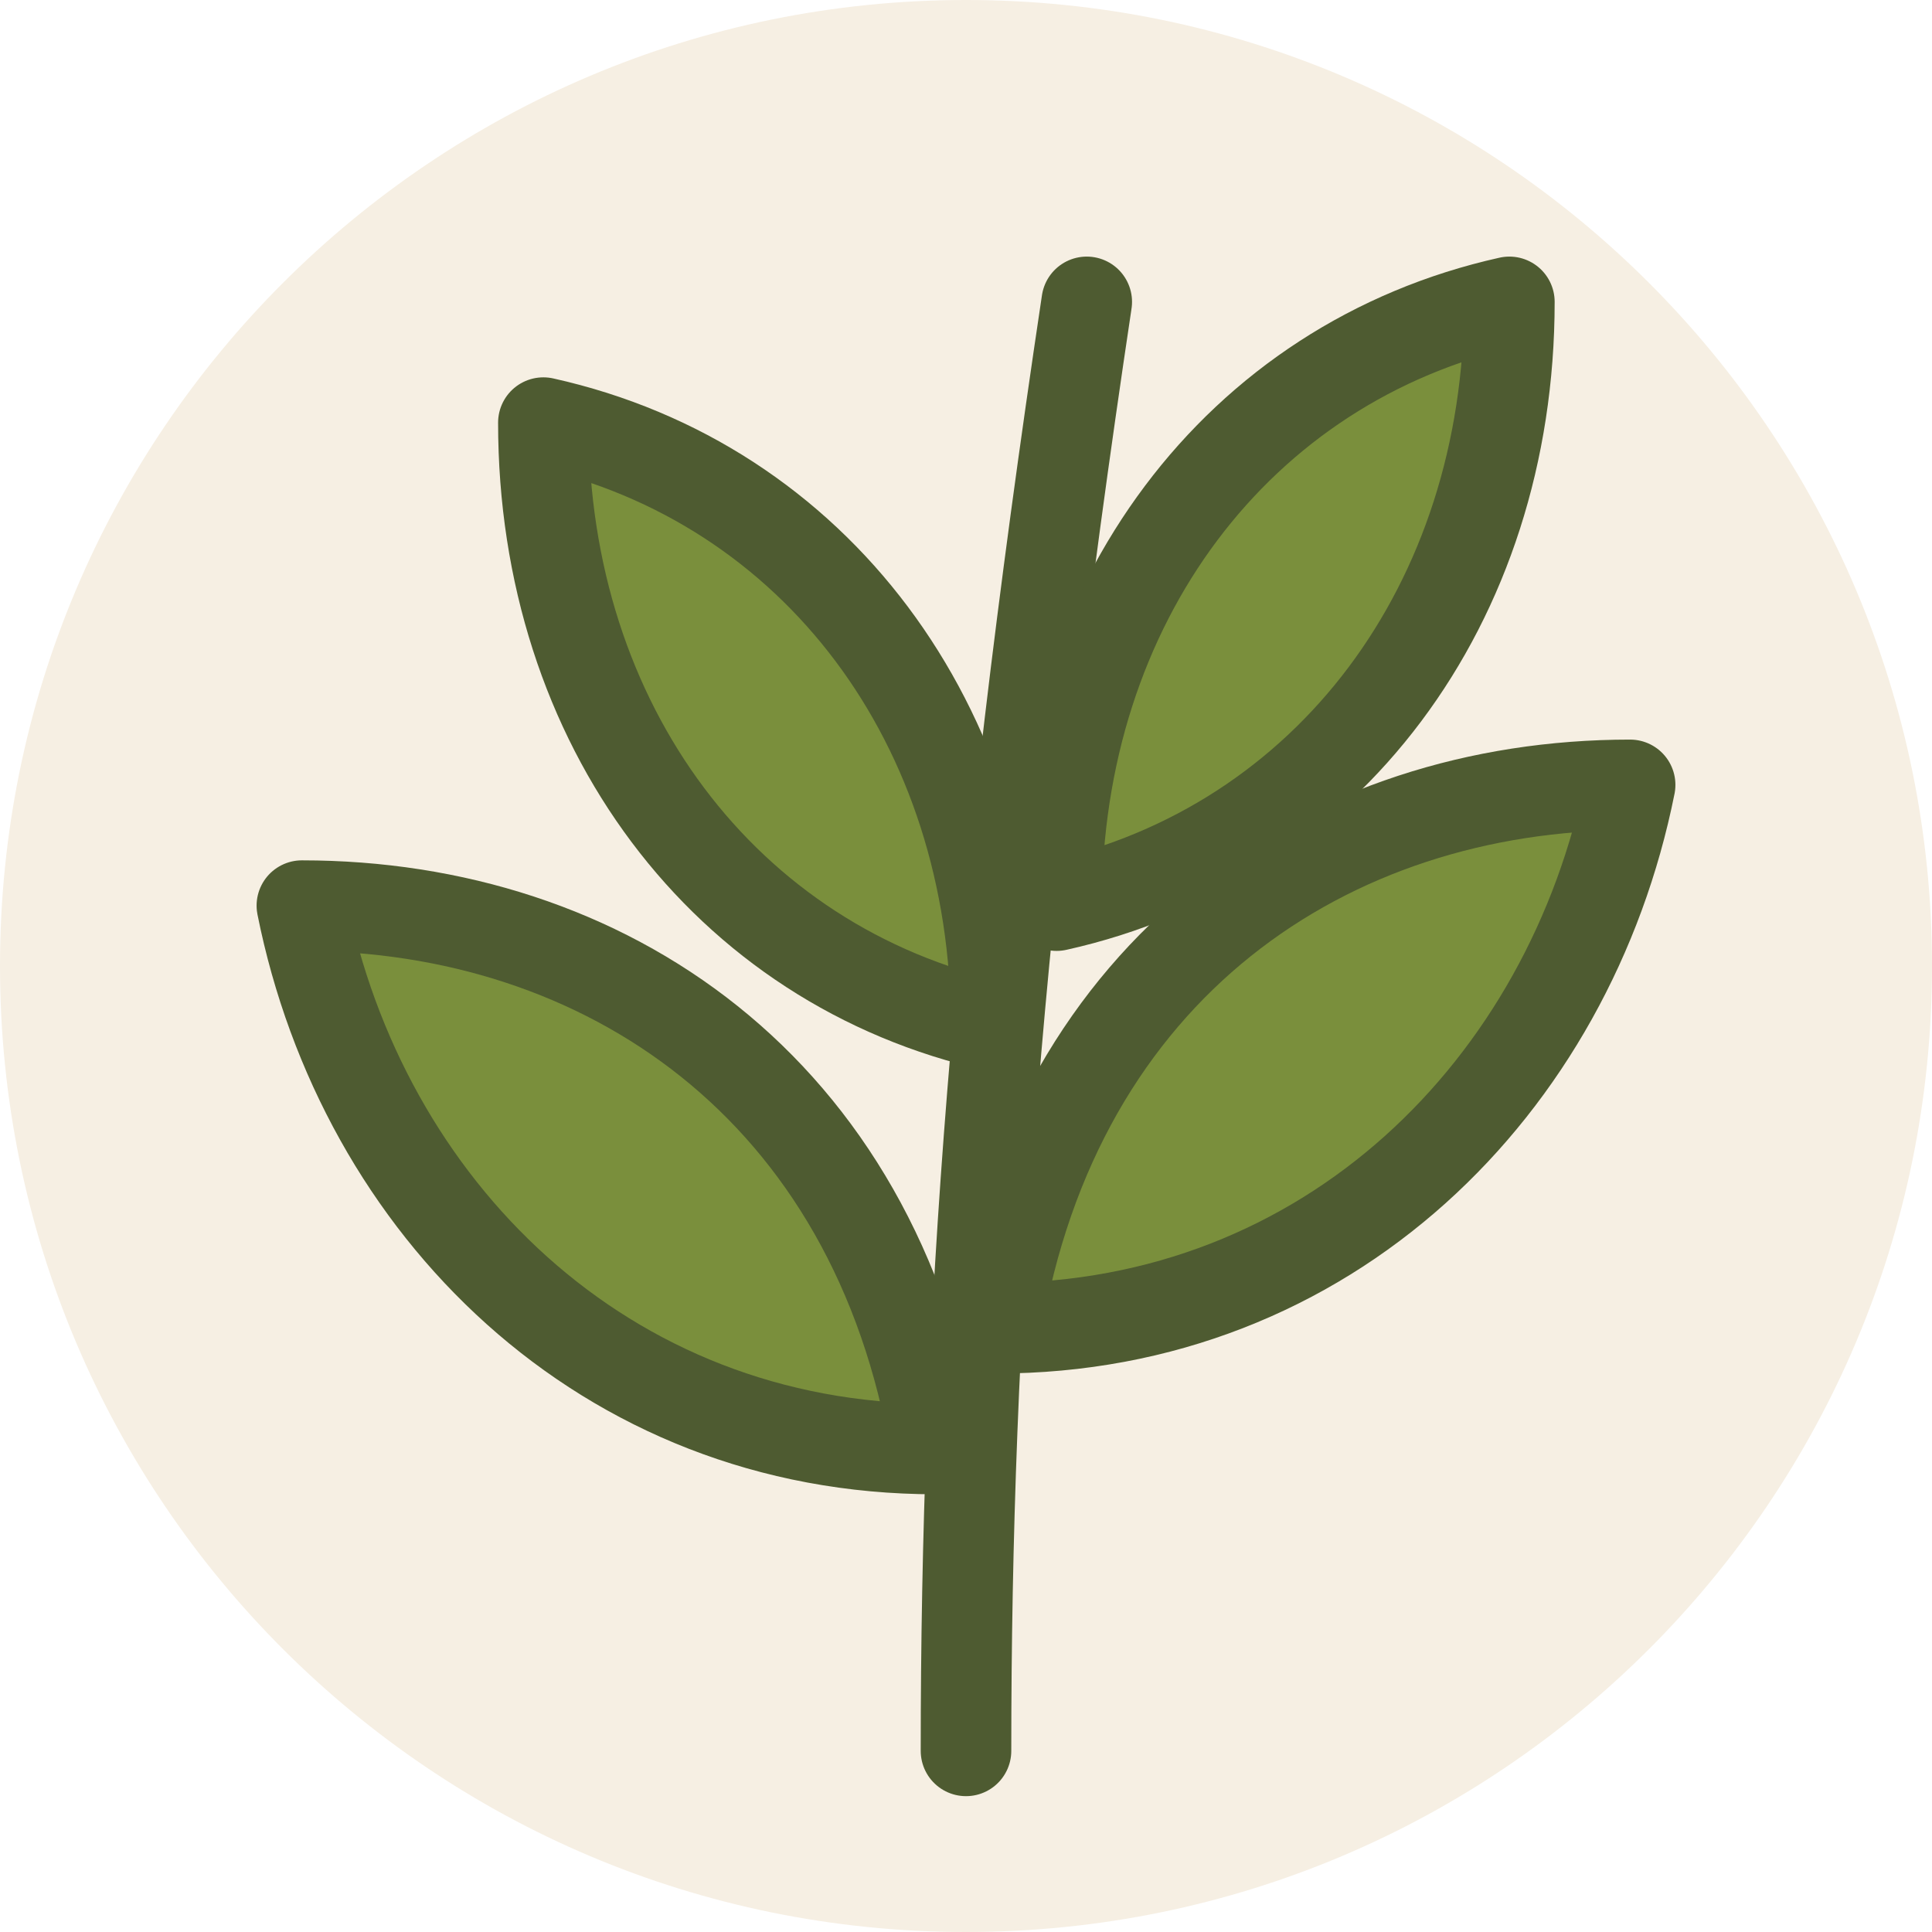
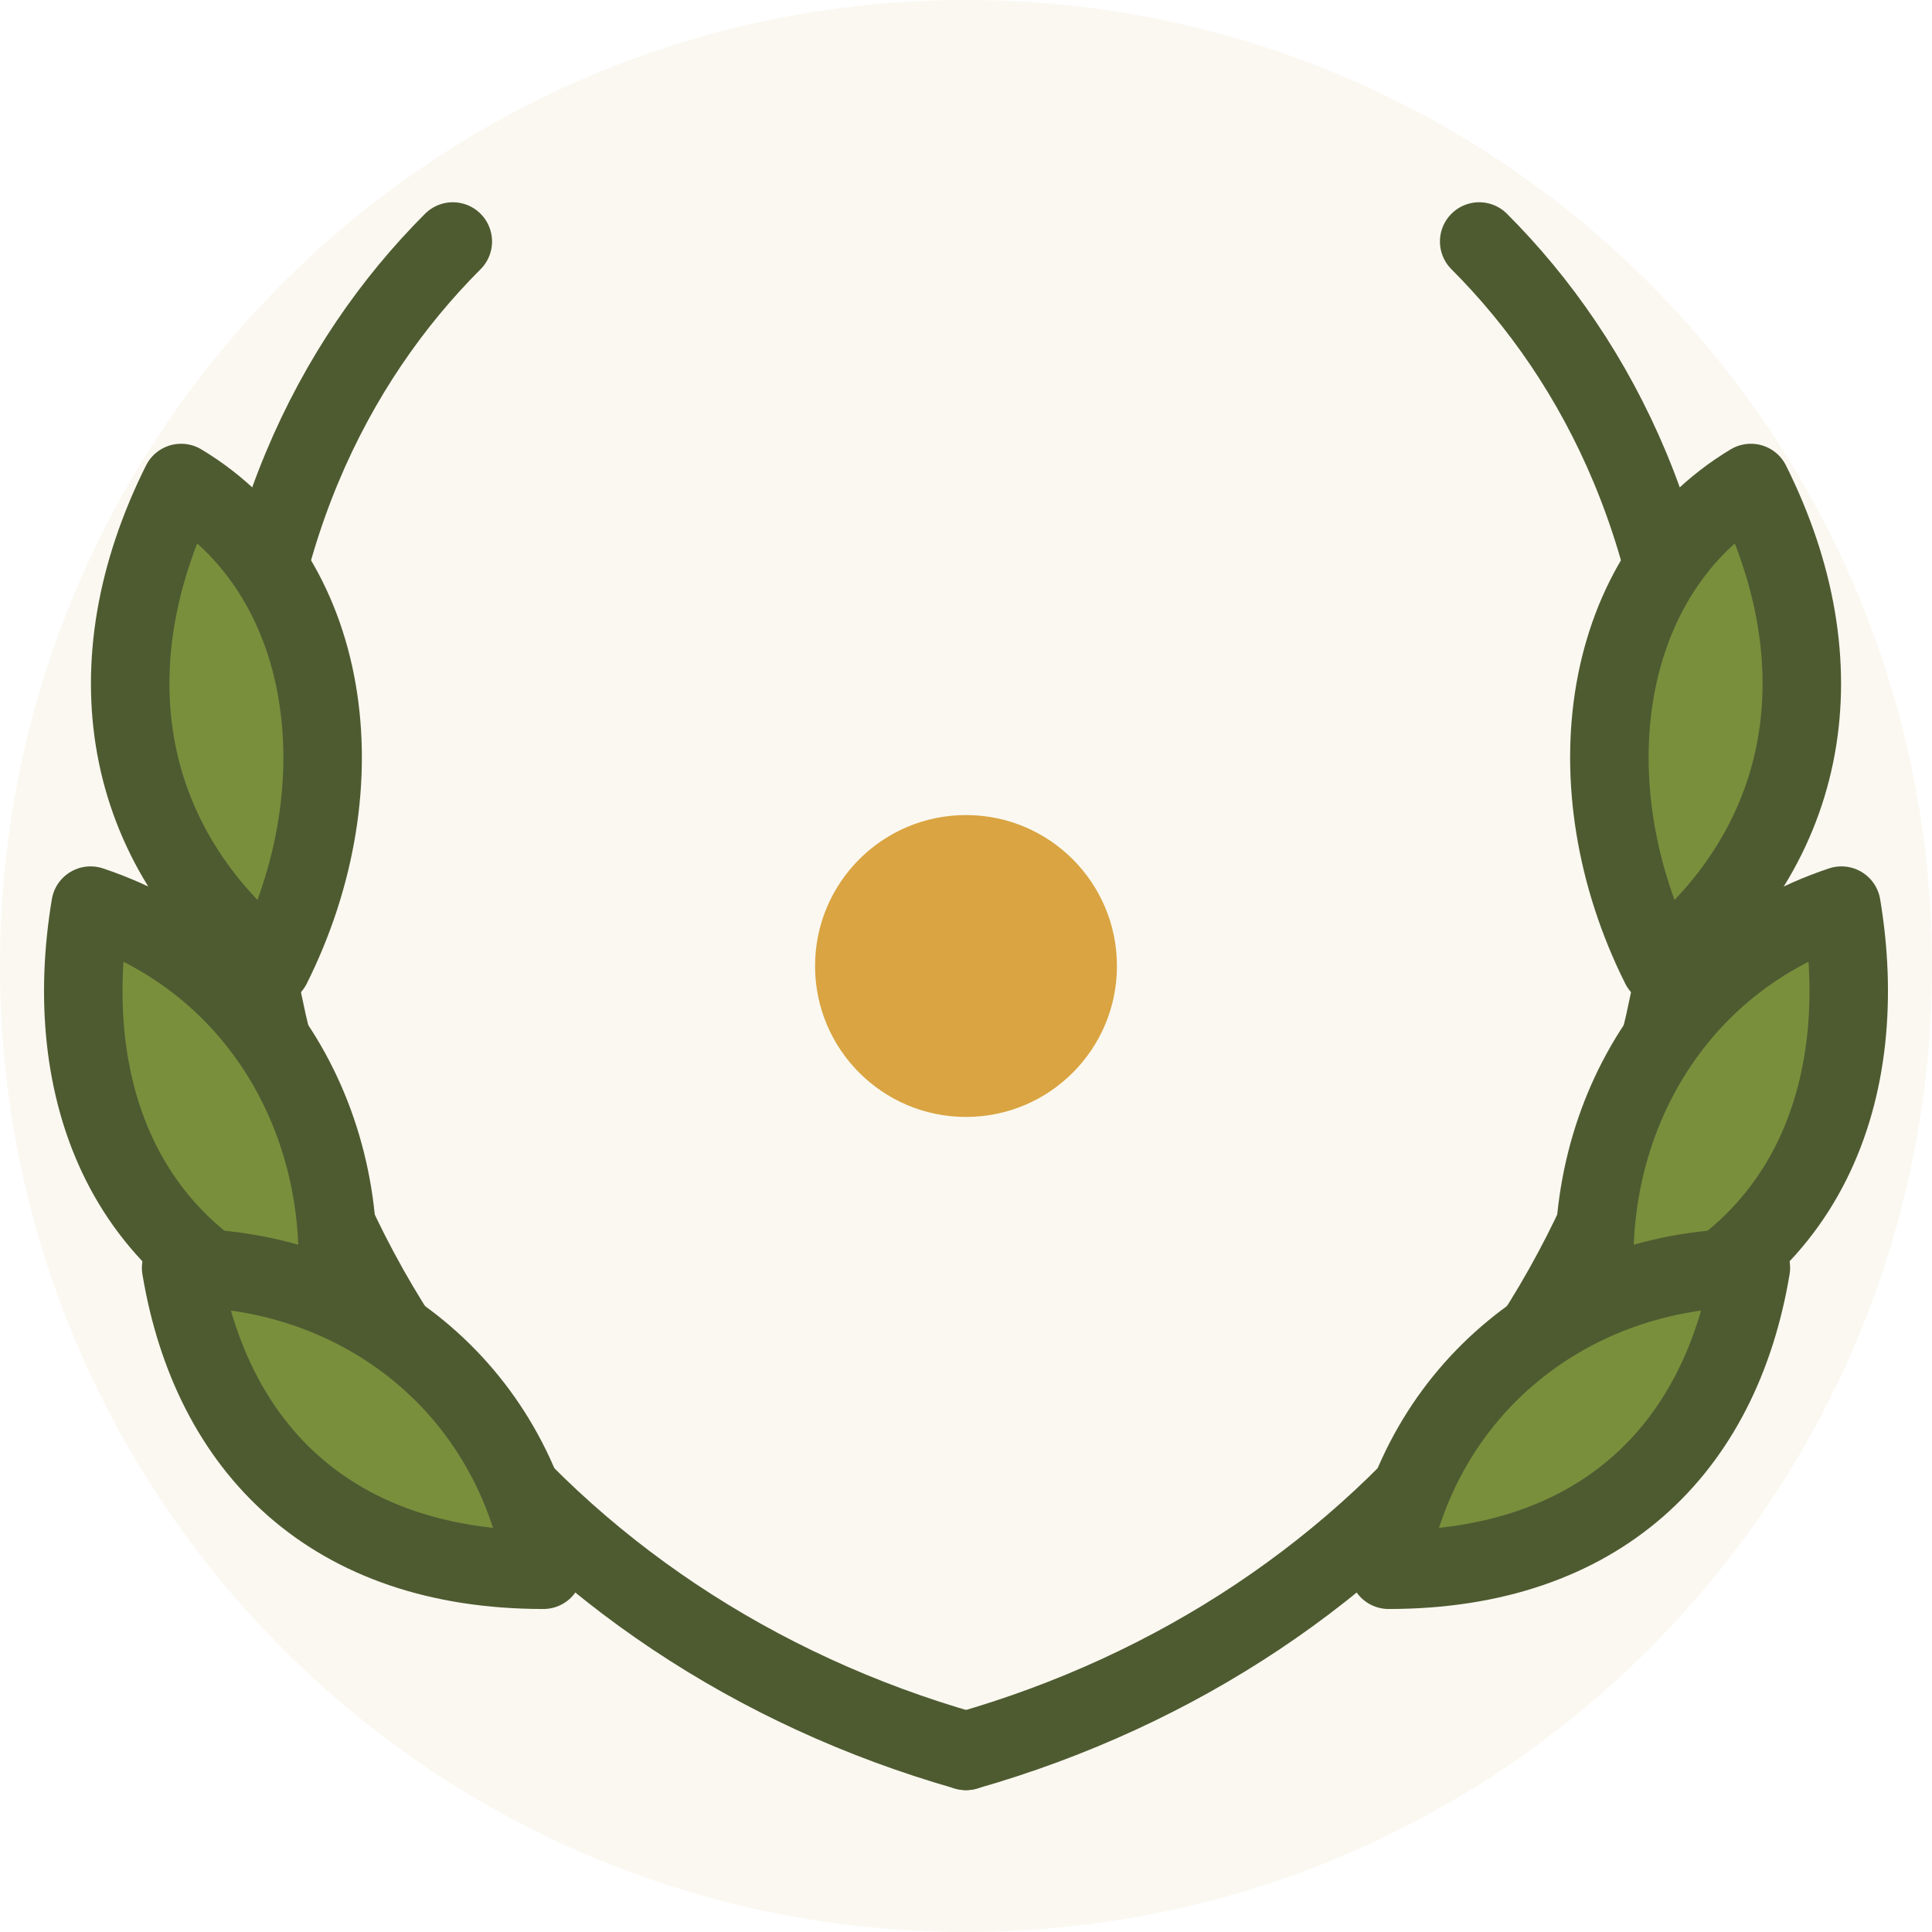
<svg xmlns="http://www.w3.org/2000/svg" viewBox="0 0 64 64">
-   <circle cx="32" cy="32" r="32" fill="#F6EFE3" />
-   <g fill="none" stroke="#4E5B31" stroke-width="3" stroke-linecap="round" stroke-linejoin="round">
-     <path d="M32 58 C 32 44, 33 30, 36 10" />
-     <path d="M31 48 C 20 48, 12 40, 10 30 C 20 30, 29 36, 31 48 Z" fill="#7A8F3C" />
-     <path d="M33 34 C 24 32, 18 24, 18 14 C 27 16, 33 24, 33 34 Z" fill="#7A8F3C" />
-     <path d="M33 44 C 44 44, 52 36, 54 26 C 44 26, 35 32, 33 44 Z" fill="#7A8F3C" />
-     <path d="M35 30 C 44 28, 50 20, 50 10 C 41 12, 35 20, 35 30 Z" fill="#7A8F3C" />
+   <circle cx="32" cy="32" r="32" fill="#FBF8F1" />
+   <g fill="none" stroke="#4E5B31" stroke-width="2.6" stroke-linecap="round" stroke-linejoin="round">
+     <path d="M32 58 C 18 54, 8 42, 8 26 C 8 18, 11 12, 15 8" />
+     <path d="M11 44 C 4 42, 2 36, 3 30 C 9 32, 12 38, 11 44 Z" fill="#7A8F3C" />
+     <path d="M9 32 C 4 28, 3 22, 6 16 C 11 19, 12 26, 9 32 Z" fill="#7A8F3C" />
+     <path d="M18 52 C 11 52, 7 48, 6 42 C 12 42, 17 46, 18 52 Z" fill="#7A8F3C" />
+     <path d="M32 58 C 46 54, 56 42, 56 26 C 56 18, 53 12, 49 8" />
+     <path d="M53 44 C 60 42, 62 36, 61 30 C 55 32, 52 38, 53 44 Z" fill="#7A8F3C" />
+     <path d="M55 32 C 60 28, 61 22, 58 16 C 53 19, 52 26, 55 32 Z" fill="#7A8F3C" />
+     <path d="M46 52 C 53 52, 57 48, 58 42 C 52 42, 47 46, 46 52 Z" fill="#7A8F3C" />
  </g>
+   <circle cx="32" cy="32" r="5" fill="#D9A441" />
</svg>
